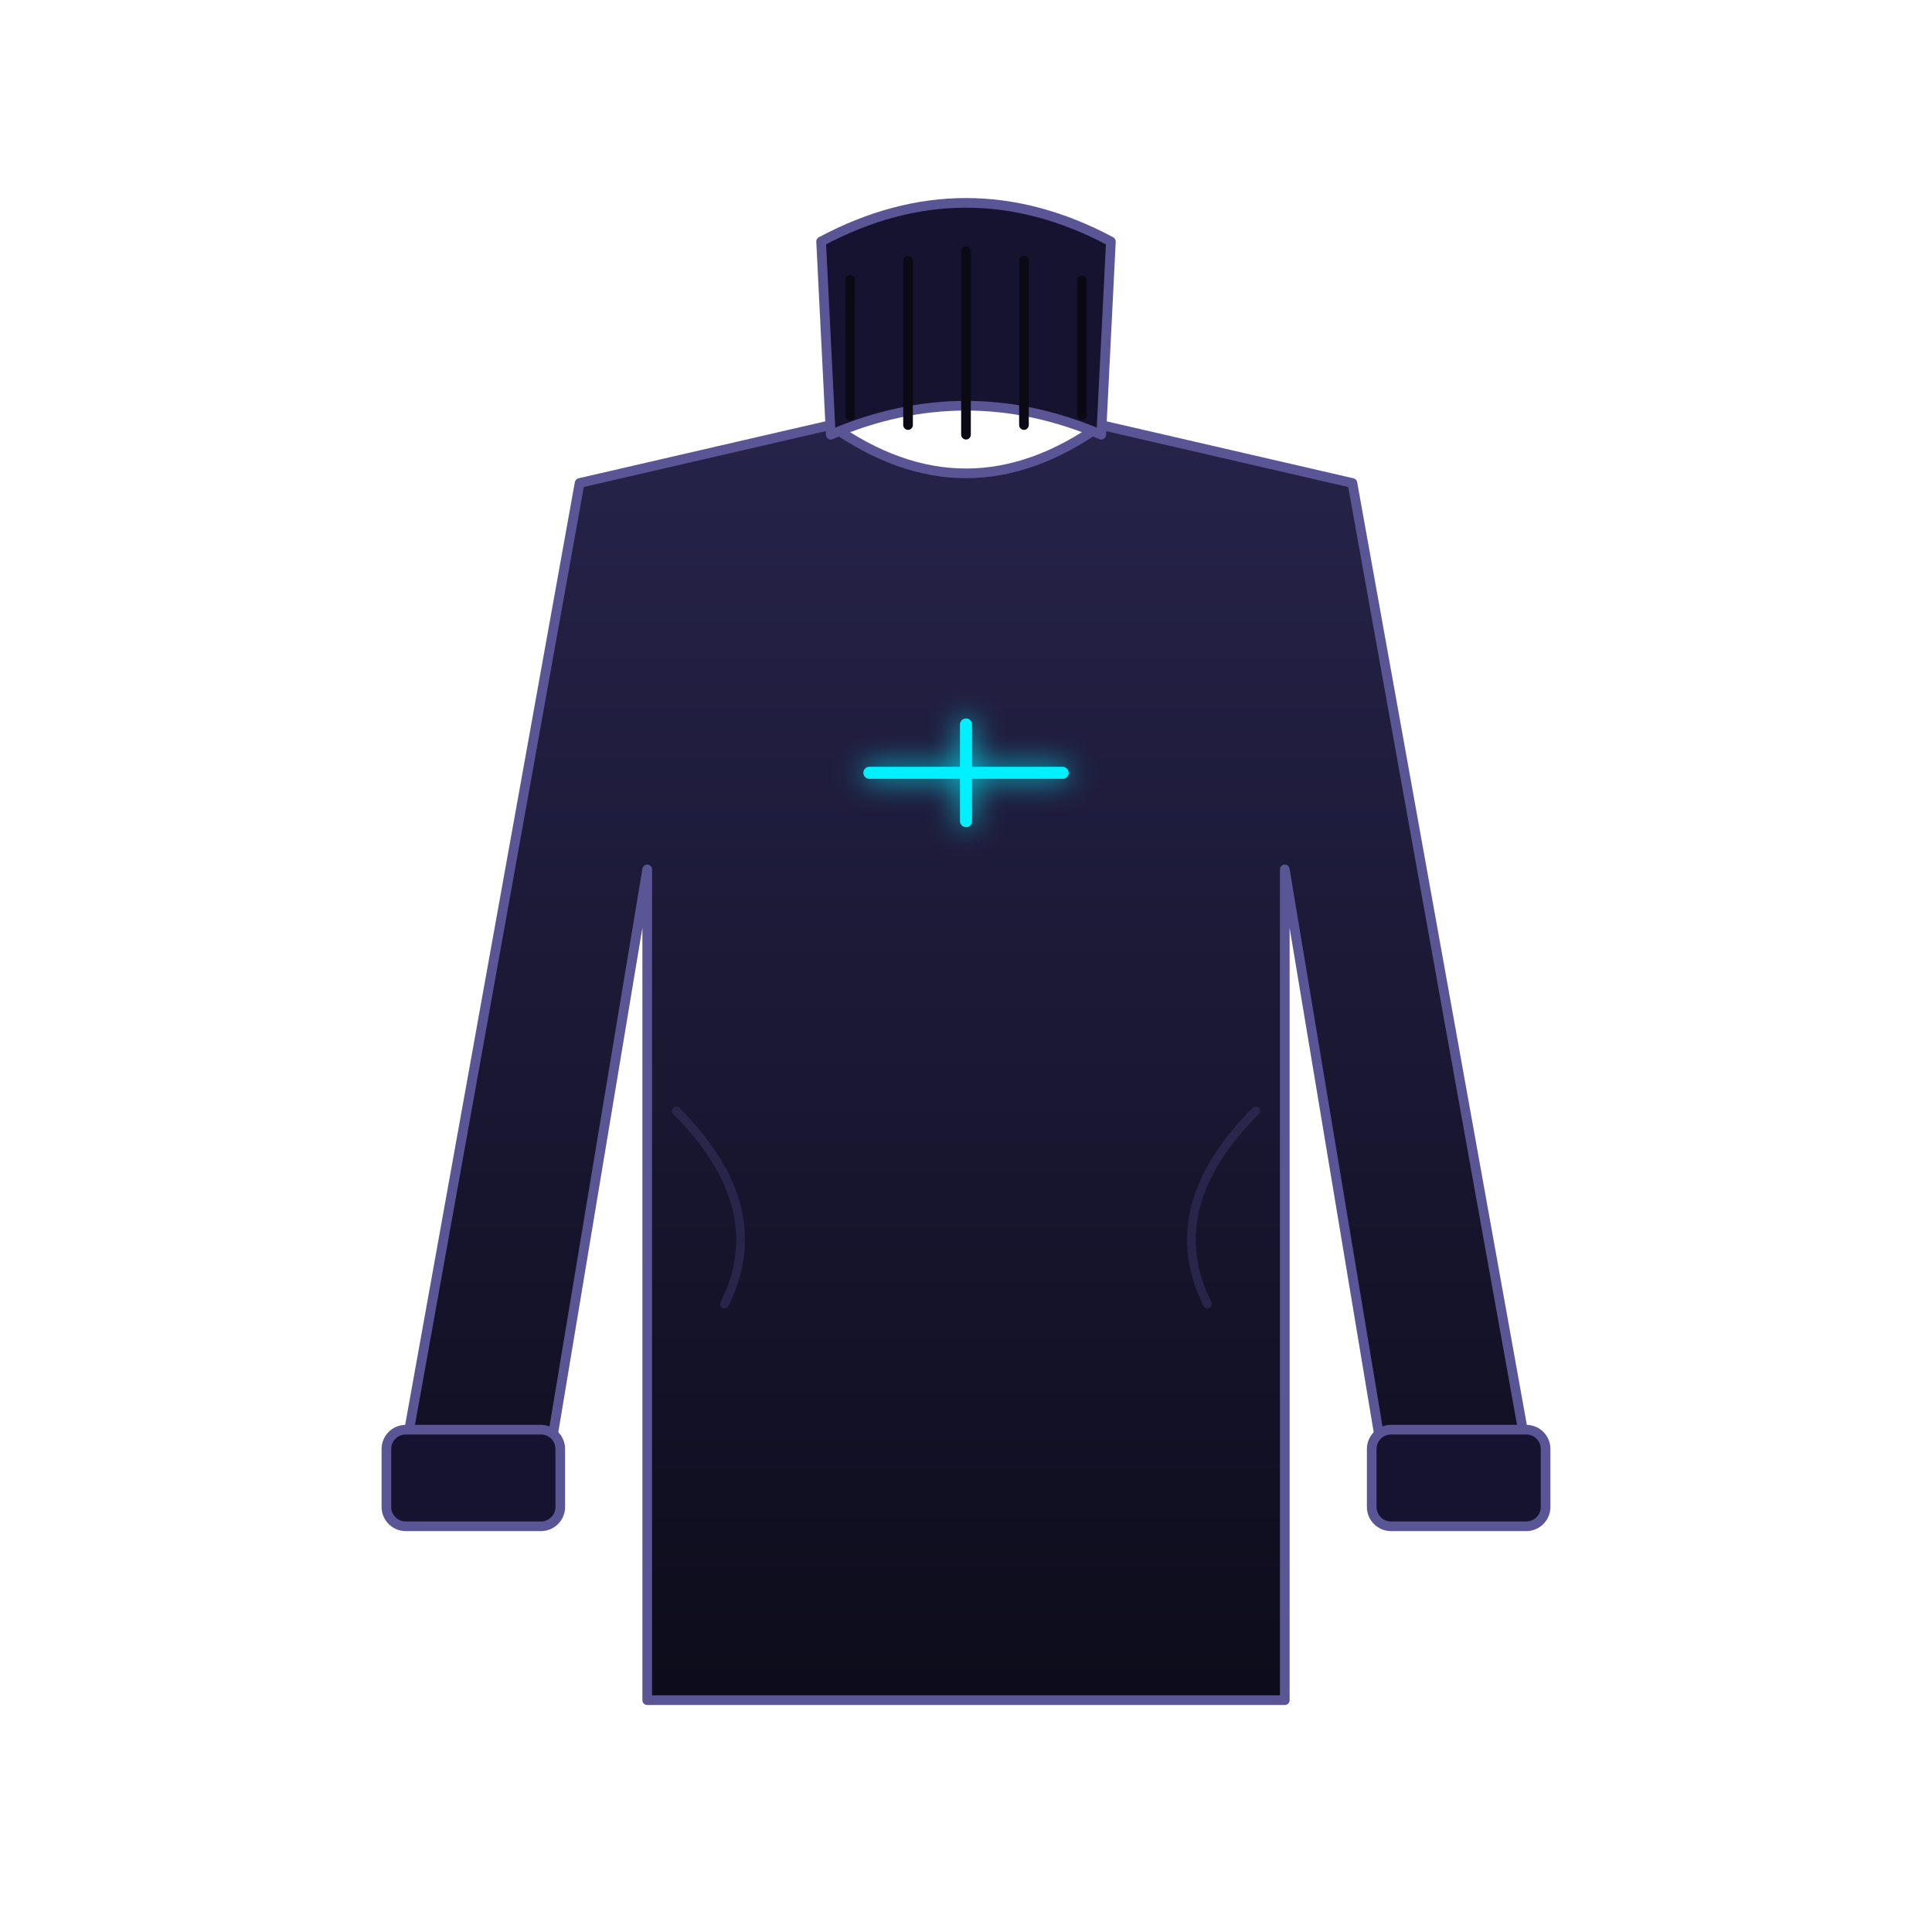
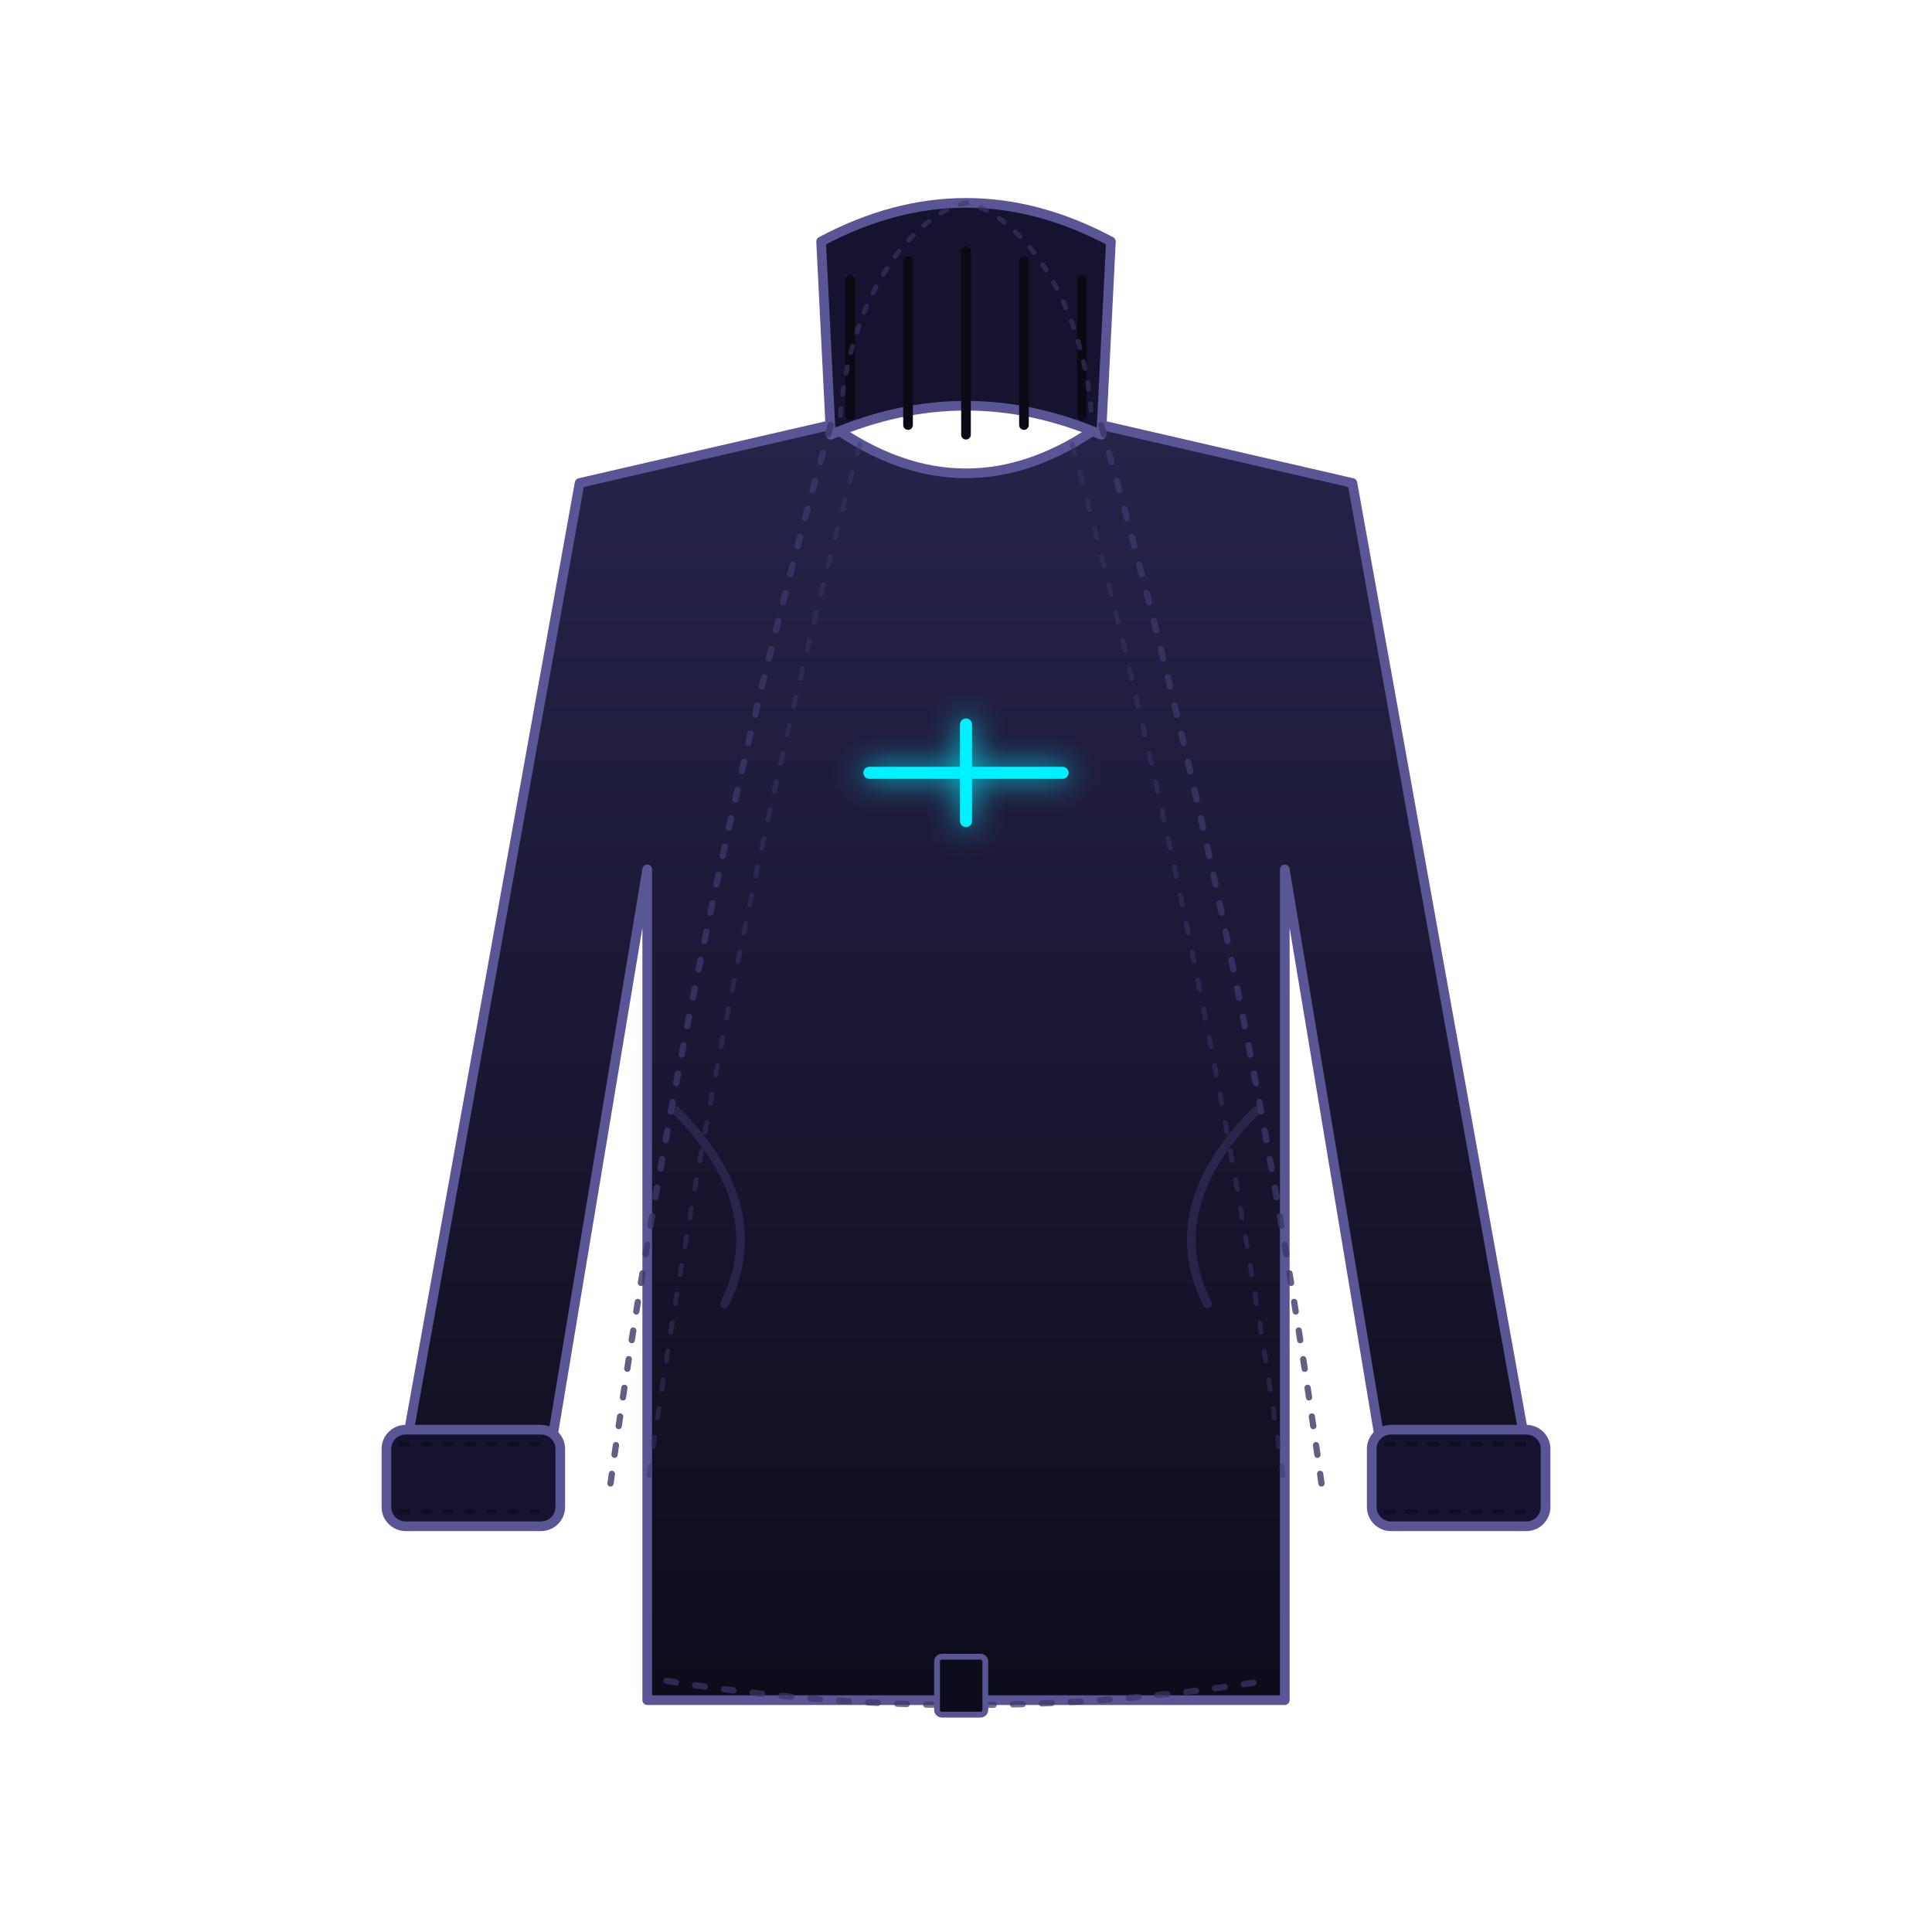
<svg xmlns="http://www.w3.org/2000/svg" viewBox="0 0 400 400" width="400" height="400">
  <defs>
    <linearGradient id="t" x1="0" y1="0" x2="0" y2="1">
      <stop offset="0" stop-color="#26234a" />
      <stop offset="1" stop-color="#0d0c1b" />
    </linearGradient>
    <filter id="n" x="-50%" y="-50%" width="200%" height="200%" color-interpolation-filters="sRGB">
      <feGaussianBlur stdDeviation="3" result="b" />
      <feMerge>
        <feMergeNode in="b" />
        <feMergeNode in="SourceGraphic" />
      </feMerge>
    </filter>
  </defs>
  <g stroke-linejoin="round" stroke-linecap="round" fill="none">
    <path d="M172 88L120 100L84 300L112 312L134 180V352H266V180L288 312L316 300L280 100L228 88Q200 108 172 88Z" fill="url(#t)" stroke="#5a5696" stroke-width="2" />
    <path d="M170 50Q200 34 230 50L228 90Q200 78 172 90Z" fill="#151330" stroke="#5a5696" stroke-width="2" />
    <path d="M176 58V86M188 54V88M200 52V90M212 54V88M224 58V86" stroke="#0a0914" stroke-width="2" />
+     <path d="M174 86C176 60 190 44 200 42C210 44 224 60 226 86" stroke="#3a3768" stroke-width="1" stroke-dasharray="1.4 3" stroke-opacity=".6" />
    <rect x="80" y="296" width="36" height="20" rx="4" fill="#151330" stroke="#5a5696" stroke-width="2" />
    <rect x="284" y="296" width="36" height="20" rx="4" fill="#151330" stroke="#5a5696" stroke-width="2" />
+     <path d="M83 299H113M83 313H113M287 299H317M287 313H317" stroke="#0a0914" stroke-width="1" stroke-dasharray="1.5 3" stroke-opacity=".55" />
    <path d="M180 160H220M200 150V170" stroke="#00f0ff" stroke-width="2.5" filter="url(#n)" />
    <path d="M140 230Q160 250 150 270M260 230Q240 250 250 270" stroke="#3a3768" stroke-width="1.8" stroke-opacity=".5" />
+     <path d="M172 88Q142 194 126 310M228 88Q258 194 274 310" stroke="#3a3768" stroke-width="1.3" stroke-dasharray="2 4" stroke-opacity=".8" />
+     <path d="M178 92Q150 196 134 308M222 92Q250 196 266 308" stroke="#3a3768" stroke-width="1" stroke-dasharray="2 4" stroke-opacity=".5" />
+     <path d="M138 348Q200 358 262 348" stroke="#3a3768" stroke-width="1.3" stroke-dasharray="2 4" stroke-opacity=".7" />
+     <rect x="194" y="343" width="10" height="12" rx="1" fill="#0d0c1b" stroke="#5a5696" stroke-width="1.2" />
  </g>
</svg>
